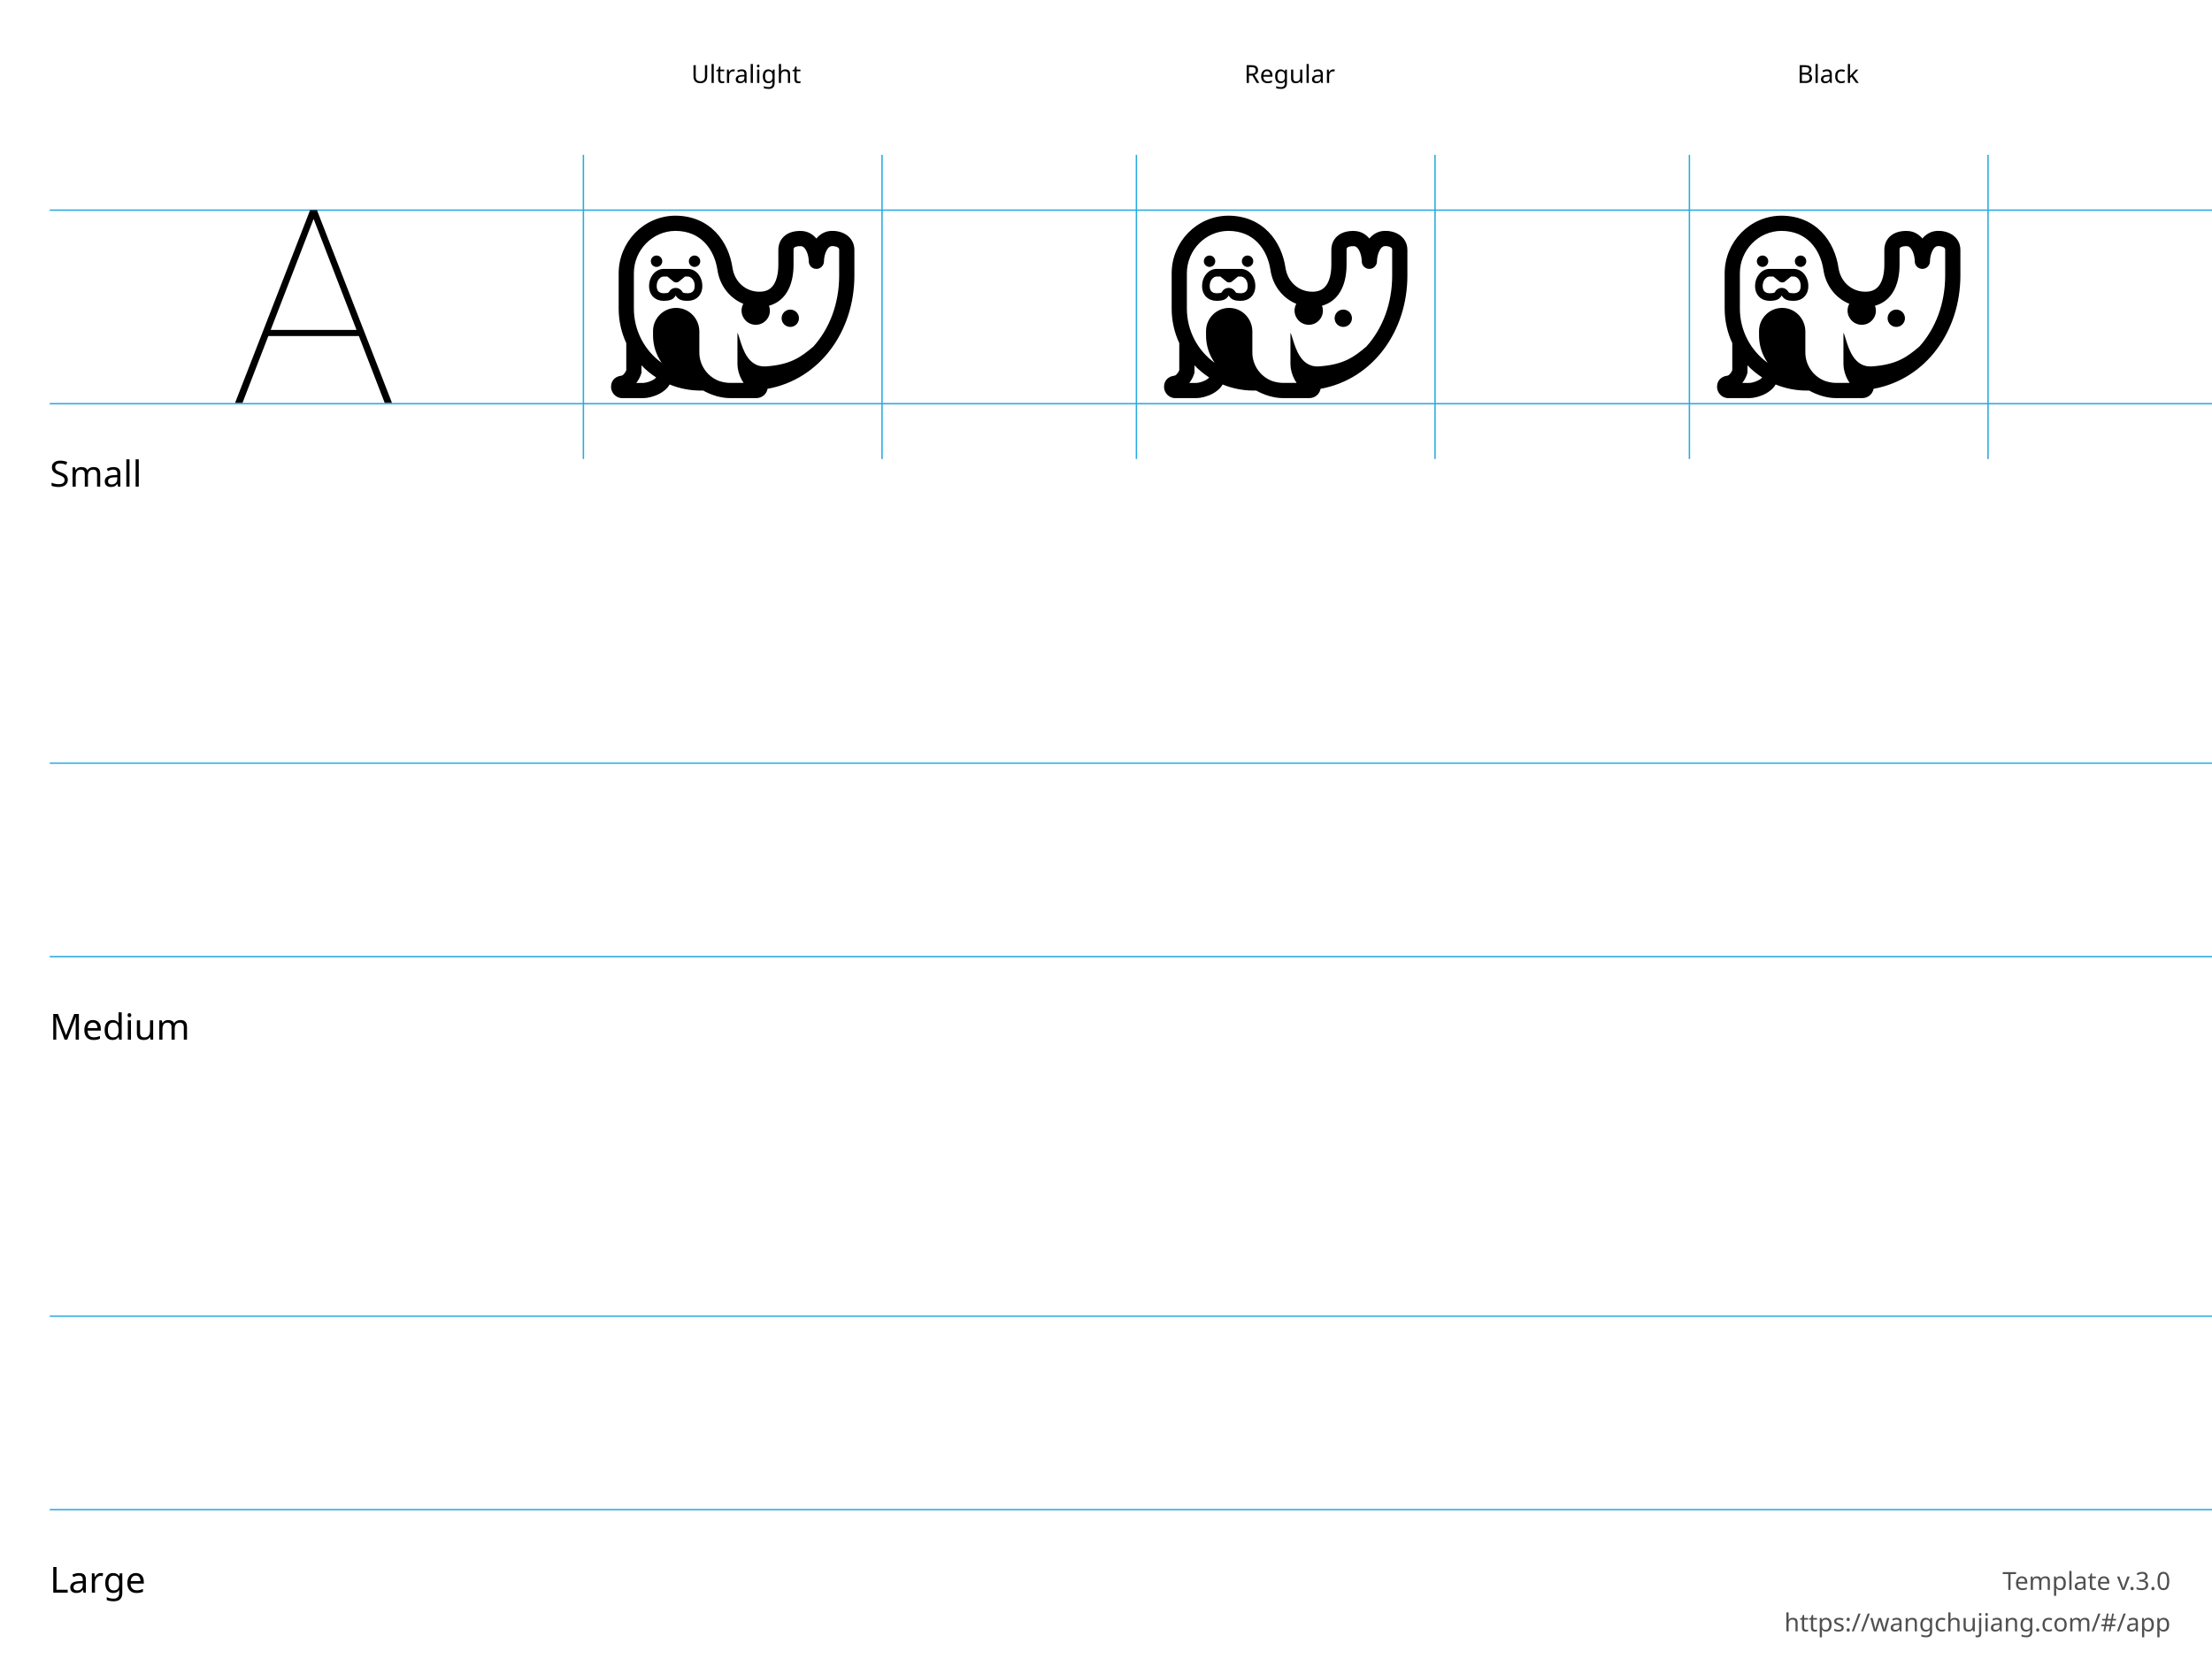
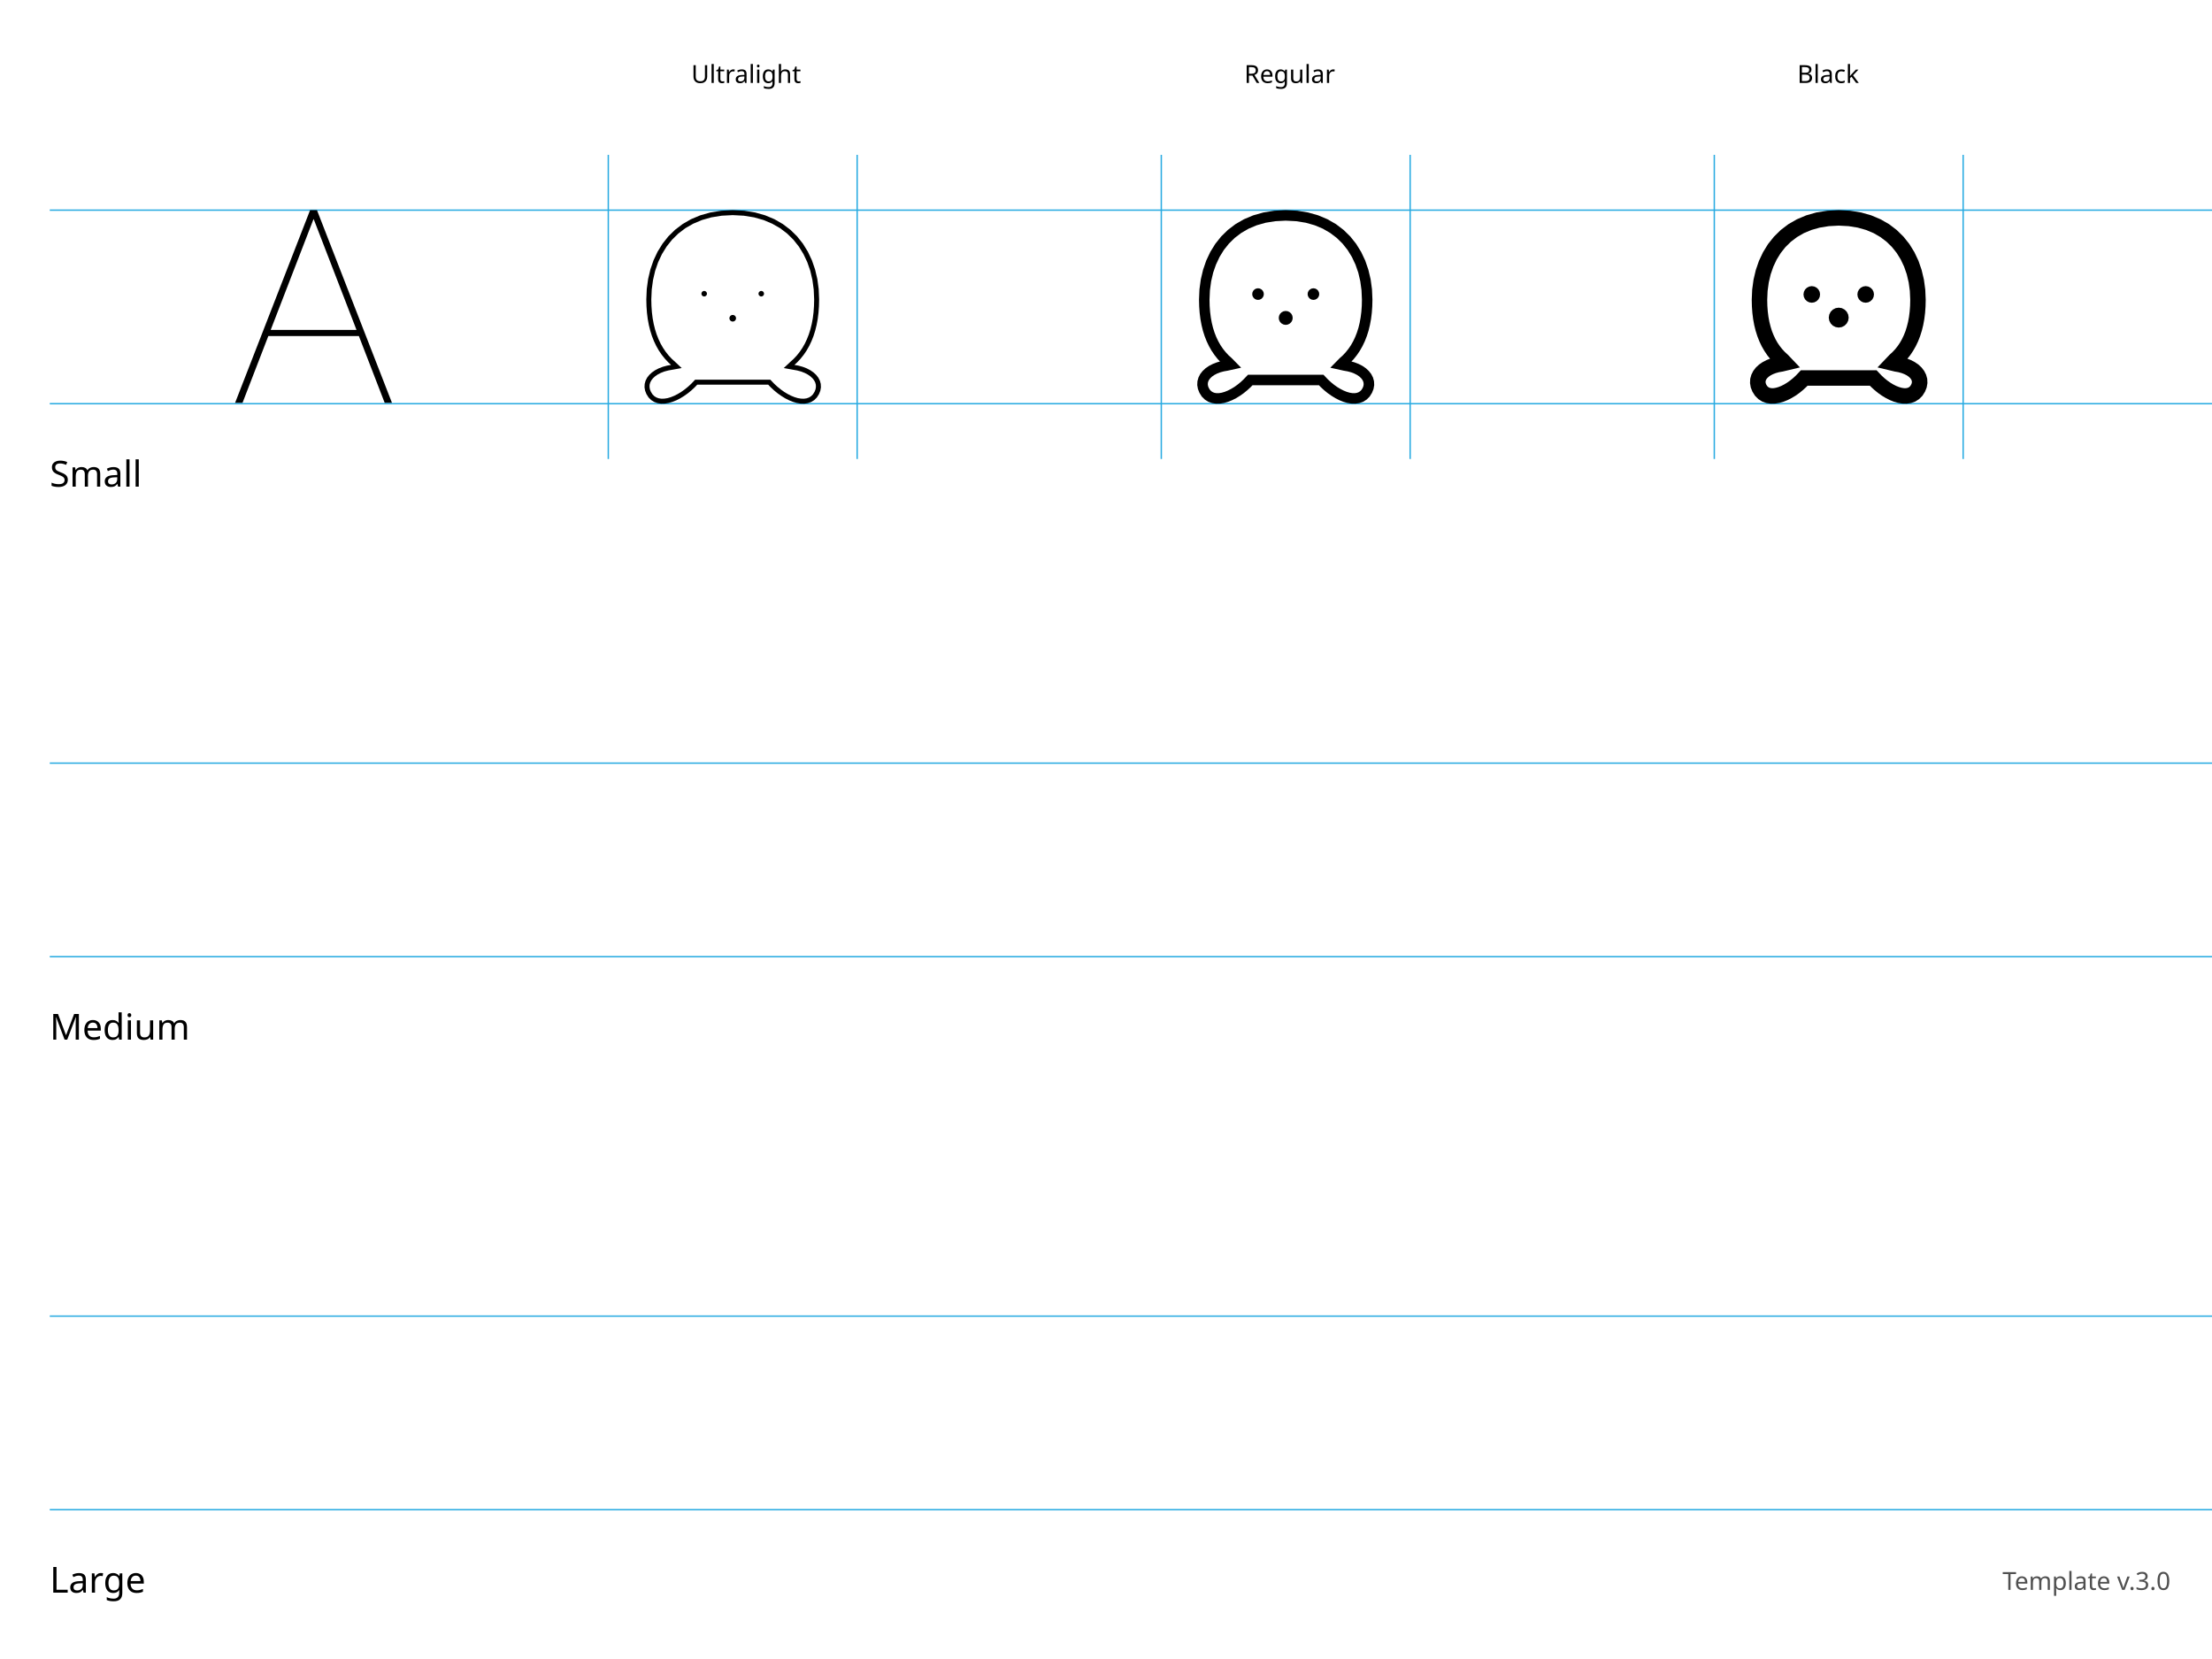
<svg xmlns="http://www.w3.org/2000/svg" height="600" width="800">
  <g id="Notes" font-family="'LucidaGrande', 'Lucida Grande', sans-serif" font-size="13">
    <rect fill="white" height="600.0" width="800.0" x="0.0" y="0.0" />
    <g font-size="13">
      <text x="18.0" y="176.0">Small</text>
      <text x="18.0" y="376.0">Medium</text>
      <text x="18.0" y="576.0">Large</text>
    </g>
    <g font-size="9">
      <text x="250.0" y="30.0">Ultralight</text>
      <text x="450.0" y="30.0">Regular</text>
      <text x="650.0" y="30.0">Black</text>
      <text id="template-version" fill="#505050" text-anchor="end" x="785.0" y="575.0">Template v.3.0</text>
-       <a href="https://wangchujiang.com/#/app">
-         <text fill="#505050" text-anchor="end" x="785.0" y="590.0">https://wangchujiang.com/#/app</text>
-       </a>
    </g>
  </g>
  <g id="Guides" stroke="rgb(39, 170, 225)" stroke-width="0.5">
    <path id="Capline-S" d="M18,76 l800,0" />
    <path id="H-reference" d="M85,145.755 L87.685,145.755 L113.369,79.287 L114.052,79.287 L114.052,76 L112.148,76 L85,145.755 Z M95.693,121.536 L130.996,121.536 L130.263,119.313 L96.474,119.313 L95.693,121.536 Z M139.15,145.755 L141.787,145.755 L114.638,76 L113.466,76 L113.466,79.287 L139.15,145.755 Z" stroke="none" />
    <path id="Baseline-S" d="M18,146 l800,0" />
-     <path id="left-margin-Ultralight-S" d="M211,56 l0,110" />
-     <path id="right-margin-Ultralight-S" d="M319,56 l0,110" />
-     <path id="left-margin-Regular-S" d="M411,56 l0,110" />
-     <path id="right-margin-Regular-S" d="M519,56 l0,110" />
-     <path id="left-margin-Black-S" d="M611,56 l0,110" />
-     <path id="right-margin-Black-S" d="M719,56 l0,110" />
+     <path id="left-margin-Ultralight-S" d="M220,56 l0,110" />
+     <path id="right-margin-Ultralight-S" d="M310,56 l0,110" />
+     <path id="left-margin-Regular-S" d="M420,56 l0,110" />
+     <path id="right-margin-Regular-S" d="M510,56 l0,110" />
+     <path id="left-margin-Black-S" d="M620,56 l0,110" />
+     <path id="right-margin-Black-S" d="M710,56 l0,110" />
    <path id="Capline-M" d="M18,276 l800,0" />
    <path id="Baseline-M" d="M18,346 l800,0" />
    <path id="Capline-L" d="M18,476 l800,0" />
    <path id="Baseline-L" d="M18,546 l800,0" />
  </g>
  <g id="Symbols">
    <g id="Ultralight-S">
-       <path d="M285.818,118.234 C287.549,118.234 288.953,116.831 288.953,115.099 C288.953,113.368 287.549,111.964 285.818,111.964 C284.086,111.964 282.683,113.368 282.683,115.099 C282.683,116.831 284.086,118.234 285.818,118.234 Z M248.781,97.252 C251.676,97.252 254.03,100.032 254,103.453 C254,106.874 251.646,108.802 248.748,108.802 C247.975,108.802 247.235,108.755 246.564,108.571 C245.627,108.34 244.832,107.724 244.375,106.874 C243.839,107.836 243.083,108.331 242.189,108.573 C241.472,108.745 240.736,108.822 240,108.802 C237.104,108.802 234.75,106.877 234.75,103.453 C234.75,100.032 237.104,97.252 240.003,97.252 L248.781,97.252 Z M251.25,103.428 C251.269,101.102 249.746,100.002 248.781,100.002 L247.752,100.002 L245.585,101.789 C244.98,102.284 244.128,102.284 243.523,101.789 L241.356,100.002 L240.003,100.002 C239.035,100.002 237.5,101.102 237.5,103.453 C237.5,104.503 237.844,105.092 238.188,105.422 C238.559,105.779 239.158,106.052 240.003,106.052 C240.85,106.052 241.309,105.983 241.587,105.881 C241.661,105.857 241.731,105.82 241.793,105.771 C241.867,105.704 241.929,105.624 241.974,105.535 C242.46,104.665 243.379,104.126 244.375,104.126 C245.371,104.126 246.29,104.665 246.776,105.535 C246.853,105.672 246.916,105.735 246.955,105.766 C247.02,105.817 247.093,105.856 247.172,105.881 C247.455,105.983 247.92,106.052 248.75,106.052 C249.592,106.052 250.191,105.777 250.56,105.422 C250.906,105.092 251.247,104.503 251.247,103.453 L251.247,103.428 Z M239.513,94.474 C239.513,95.613 238.59,96.537 237.451,96.537 C236.311,96.537 235.388,95.613 235.388,94.474 C235.388,93.335 236.311,92.412 237.451,92.412 C238.59,92.412 239.513,93.335 239.513,94.474 Z M251.195,96.537 C252.334,96.537 253.258,95.613 253.258,94.474 C253.258,93.335 252.334,92.412 251.195,92.412 C250.056,92.412 249.133,93.335 249.133,94.474 C249.133,95.613 250.056,96.537 251.195,96.537 Z" />
-       <path d="M244.21,78.002 C250.431,78.002 255.331,80.312 258.821,83.92 C262.264,87.481 264.222,92.17 264.915,96.847 C265.677,101.982 269.705,105.502 274.625,105.502 L274.939,105.502 C277.397,105.422 278.866,104.424 279.834,102.93 C280.909,101.275 281.5,98.786 281.5,95.712 L281.5,90.377 C281.5,88.43 282.229,86.529 283.893,85.201 C285.482,83.928 287.583,83.455 289.841,83.532 C292.244,83.612 294.021,84.797 295.25,86.265 C296.474,84.797 298.242,83.601 300.64,83.504 C302.276,83.438 304.229,83.766 305.873,84.783 C307.639,85.872 309,87.759 309,90.377 L309,99.672 C309,119.689 296.647,137.143 277.606,140.622 C277.241,142.572 275.536,143.983 273.553,143.977 L263.955,143.977 C260.837,143.977 257.328,142.935 254.316,141.254 L253.395,141.254 C249.549,141.258 245.74,140.511 242.181,139.054 C241.279,140.66 239.761,141.741 238.534,142.39 C236.565,143.435 234.236,143.988 232.644,143.988 L225.384,143.988 C224.405,144.058 223.435,143.771 222.653,143.179 C221.605,142.4 220.991,141.169 221,139.863 C221,138.524 221.578,137.308 222.719,136.563 C223.544,136.029 224.457,135.903 224.79,135.856 L224.831,135.851 C224.946,135.834 225.298,135.702 225.769,135.127 C226.112,134.715 226.36,134.253 226.5,133.917 L226.5,124.092 C224.735,120.297 223.75,116.067 223.75,111.607 L223.75,98.847 C223.75,87.539 232.787,78.098 244.188,78.002 L244.21,78.002 Z M266.705,131.627 L266.705,120.346 C266.969,120.778 267.222,121.606 267.538,122.637 C268.691,126.385 270.662,132.809 276.861,132.526 C285.834,131.921 289.61,129.223 294.186,125.315 C300.065,118.784 303.5,109.717 303.5,99.672 L303.5,90.377 C303.512,90.187 303.47,89.997 303.379,89.829 C303.279,89.677 303.143,89.55 302.983,89.461 C302.494,89.158 301.699,88.966 300.86,88.999 C300.258,89.024 299.603,89.378 298.971,90.536 C298.33,91.71 298,93.264 298,94.502 C298,96.02 296.769,97.252 295.25,97.252 C293.731,97.252 292.5,96.02 292.5,94.502 C292.5,93.264 292.17,91.708 291.535,90.542 C290.908,89.392 290.259,89.048 289.657,89.029 C288.205,88.98 287.556,89.312 287.325,89.497 C287.165,89.626 287,89.835 287,90.377 L287,95.712 C287,99.347 286.326,103.032 284.451,105.922 C283,108.215 280.735,109.874 278.112,110.567 C278.318,111.103 278.448,111.714 278.448,112.349 C278.448,115.182 276.165,117.464 273.333,117.464 C270.5,117.464 268.218,115.182 268.19,112.349 C268.19,111.45 268.416,110.619 268.828,109.877 C263.897,107.861 260.314,103.307 259.475,97.656 C258.914,93.88 257.363,90.322 254.869,87.745 C252.424,85.22 248.962,83.504 244.221,83.502 C235.938,83.579 229.25,90.47 229.25,98.847 L229.25,111.607 C229.245,119.388 232.993,126.693 239.316,131.226 C237.27,128.327 236.174,124.864 236.181,121.315 L236.181,119.72 C236.181,115.072 240.004,111.277 244.706,111.36 C249.299,111.442 252.929,115.292 252.929,119.885 L252.929,127.475 C252.935,132.077 255.794,136.192 260.104,137.804 C261.462,138.241 262.799,138.475 263.956,138.475 L268.939,138.475 C268.692,138.128 268.465,137.766 268.26,137.392 C267.386,135.791 266.77,133.781 266.737,132.114 C266.717,131.953 266.707,131.79 266.706,131.628 Z M232,132.124 L232,134.756 L231.898,135.122 C231.526,136.346 230.924,137.489 230.125,138.488 L232.644,138.488 C233.246,138.488 234.698,138.199 235.963,137.531 C236.73,137.124 237.107,136.761 237.291,136.5 C235.365,135.251 233.589,133.784 232,132.127 Z" />
+       <path d="M265.00,76.00 L269.20,76.21 L273.12,76.85 L276.75,77.88 L280.09,79.28 L283.12,81.03 L285.86,83.11 L288.28,85.48 L290.38,88.13 L292.17,91.02 L293.64,94.14 L294.78,97.44 L295.60,100.92 L296.09,104.54 L296.25,108.27 L296.19,110.75 L296.02,113.11 L295.74,115.37 L295.34,117.53 L294.83,119.58 L294.22,121.53 L293.49,123.38 L292.66,125.12 L291.73,126.76 L290.69,128.29 L289.55,129.72 L288.31,131.05 L286.98,132.27 L286.60,132.18 L286.94,131.91 L288.69,132.22 L290.30,132.66 L291.76,133.22 L293.08,133.91 L294.22,134.70 L295.19,135.60 L295.96,136.59 L296.52,137.68 L296.84,138.85 L296.90,140.07 L296.69,141.30 L296.21,142.52 L295.44,143.74 L294.48,144.70 L293.38,145.38 L292.16,145.81 L290.88,146.00 L289.55,145.97 L288.18,145.74 L286.80,145.34 L285.40,144.78 L284.01,144.08 L282.64,143.24 L281.29,142.29 L279.98,141.22 L278.73,140.06 L277.83,139.12 L269.40,139.12 L260.60,139.12 L252.17,139.12 L251.27,140.06 L250.02,141.22 L248.71,142.29 L247.36,143.24 L245.99,144.08 L244.60,144.78 L243.20,145.34 L241.82,145.74 L240.45,145.97 L239.12,146.00 L237.84,145.81 L236.62,145.38 L235.52,144.70 L234.56,143.74 L233.79,142.52 L233.31,141.30 L233.10,140.07 L233.16,138.85 L233.48,137.68 L234.04,136.59 L234.81,135.60 L235.78,134.70 L236.92,133.91 L238.24,133.22 L239.70,132.66 L241.31,132.22 L243.06,131.91 L243.40,132.18 L243.02,132.27 L241.69,131.05 L240.45,129.72 L239.31,128.29 L238.27,126.76 L237.34,125.12 L236.51,123.38 L235.78,121.53 L235.17,119.58 L234.66,117.53 L234.26,115.37 L233.98,113.11 L233.81,110.75 L233.75,108.27 L233.91,104.54 L234.40,100.92 L235.22,97.44 L236.36,94.14 L237.83,91.02 L239.62,88.13 L241.72,85.48 L244.14,83.11 L246.88,81.03 L249.91,79.28 L253.25,77.88 L256.88,76.85 L260.80,76.21 Z M260.99,78.01 L257.27,78.61 L253.85,79.58 L250.72,80.90 L247.87,82.53 L245.32,84.47 L243.06,86.69 L241.09,89.17 L239.42,91.88 L238.03,94.82 L236.95,97.94 L236.18,101.25 L235.71,104.70 L235.55,108.29 L235.61,110.66 L235.77,112.93 L236.04,115.10 L236.42,117.15 L236.90,119.09 L237.48,120.93 L238.16,122.66 L238.93,124.29 L239.80,125.81 L240.76,127.23 L241.81,128.55 L242.95,129.77 L244.18,130.89 L246.54,133.11 L243.29,133.70 L241.71,133.98 L240.26,134.37 L238.98,134.87 L237.86,135.45 L236.91,136.11 L236.14,136.82 L235.56,137.57 L235.16,138.34 L234.94,139.14 L234.91,139.95 L235.05,140.81 L235.41,141.70 L235.98,142.61 L236.65,143.28 L237.41,143.75 L238.27,144.06 L239.23,144.20 L240.28,144.17 L241.42,143.99 L242.61,143.64 L243.85,143.14 L245.11,142.50 L246.37,141.74 L247.62,140.85 L248.84,139.86 L250.01,138.78 L251.40,137.32 L260.60,137.32 L269.40,137.32 L278.60,137.32 L279.99,138.78 L281.16,139.86 L282.38,140.85 L283.63,141.74 L284.89,142.50 L286.15,143.14 L287.39,143.64 L288.58,143.99 L289.72,144.17 L290.77,144.20 L291.73,144.06 L292.59,143.75 L293.35,143.28 L294.02,142.61 L294.59,141.70 L294.95,140.81 L295.09,139.95 L295.06,139.14 L294.84,138.34 L294.44,137.57 L293.86,136.82 L293.09,136.11 L292.14,135.45 L291.02,134.87 L289.74,134.37 L288.29,133.98 L286.71,133.70 L283.46,133.11 L285.82,130.89 L287.05,129.77 L288.19,128.55 L289.24,127.23 L290.20,125.81 L291.07,124.29 L291.84,122.66 L292.52,120.93 L293.10,119.09 L293.58,117.15 L293.96,115.10 L294.23,112.93 L294.39,110.66 L294.45,108.29 L294.29,104.70 L293.82,101.25 L293.05,97.94 L291.97,94.82 L290.58,91.88 L288.91,89.17 L286.94,86.69 L284.68,84.47 L282.13,82.53 L279.28,80.90 L276.15,79.58 L272.73,78.61 L269.01,78.01 L265.00,77.80 Z M255.68,106.22 L255.63,106.53 L255.49,106.81 L255.26,107.03 L254.99,107.17 L254.68,107.22 L254.37,107.17 L254.09,107.03 L253.87,106.81 L253.73,106.53 L253.68,106.22 L253.73,105.91 L253.87,105.63 L254.09,105.41 L254.37,105.27 L254.68,105.22 L254.99,105.27 L255.26,105.41 L255.49,105.63 L255.63,105.91 Z M276.32,106.22 L276.27,106.53 L276.13,106.81 L275.91,107.03 L275.63,107.17 L275.32,107.22 L275.01,107.17 L274.74,107.03 L274.51,106.81 L274.37,106.53 L274.32,106.22 L274.37,105.91 L274.51,105.63 L274.74,105.41 L275.01,105.27 L275.32,105.22 L275.63,105.27 L275.91,105.41 L276.13,105.63 L276.27,105.91 Z M266.20,115.10 L266.14,115.47 L265.97,115.80 L265.71,116.07 L265.37,116.24 L265.00,116.30 L264.63,116.24 L264.29,116.07 L264.03,115.80 L263.86,115.47 L263.80,115.10 L263.86,114.73 L264.03,114.39 L264.29,114.13 L264.63,113.95 L265.00,113.90 L265.37,113.95 L265.71,114.13 L265.97,114.39 L266.14,114.73 Z" />
    </g>
    <g id="Regular-S">
-       <path d="M485.818,118.234 C487.549,118.234 488.953,116.831 488.953,115.099 C488.953,113.368 487.549,111.964 485.818,111.964 C484.086,111.964 482.683,113.368 482.683,115.099 C482.683,116.831 484.086,118.234 485.818,118.234 Z M448.781,97.252 C451.676,97.252 454.03,100.032 454,103.453 C454,106.874 451.646,108.802 448.748,108.802 C447.975,108.802 447.235,108.755 446.564,108.571 C445.627,108.34 444.832,107.724 444.375,106.874 C443.839,107.836 443.083,108.331 442.189,108.573 C441.472,108.745 440.736,108.822 440,108.802 C437.104,108.802 434.75,106.877 434.75,103.453 C434.75,100.032 437.104,97.252 440.003,97.252 L448.781,97.252 Z M451.25,103.428 C451.269,101.102 449.746,100.002 448.781,100.002 L447.752,100.002 L445.585,101.789 C444.98,102.284 444.128,102.284 443.523,101.789 L441.356,100.002 L440.003,100.002 C439.035,100.002 437.5,101.102 437.5,103.453 C437.5,104.503 437.844,105.092 438.188,105.422 C438.559,105.779 439.158,106.052 440.003,106.052 C440.85,106.052 441.309,105.983 441.587,105.881 C441.661,105.857 441.731,105.82 441.793,105.771 C441.867,105.704 441.929,105.624 441.974,105.535 C442.46,104.665 443.379,104.126 444.375,104.126 C445.371,104.126 446.29,104.665 446.776,105.535 C446.853,105.672 446.916,105.735 446.955,105.766 C447.02,105.817 447.093,105.856 447.172,105.881 C447.455,105.983 447.92,106.052 448.75,106.052 C449.592,106.052 450.191,105.777 450.56,105.422 C450.906,105.092 451.247,104.503 451.247,103.453 L451.247,103.428 Z M439.513,94.474 C439.513,95.613 438.59,96.537 437.451,96.537 C436.311,96.537 435.388,95.613 435.388,94.474 C435.388,93.335 436.311,92.412 437.451,92.412 C438.59,92.412 439.513,93.335 439.513,94.474 Z M451.195,96.537 C452.334,96.537 453.258,95.613 453.258,94.474 C453.258,93.335 452.334,92.412 451.195,92.412 C450.056,92.412 449.133,93.335 449.133,94.474 C449.133,95.613 450.056,96.537 451.195,96.537 Z" />
-       <path d="M444.21,78.002 C450.431,78.002 455.331,80.312 458.821,83.92 C462.264,87.481 464.222,92.17 464.915,96.847 C465.677,101.982 469.705,105.502 474.625,105.502 L474.939,105.502 C477.397,105.422 478.866,104.424 479.834,102.93 C480.909,101.275 481.5,98.786 481.5,95.712 L481.5,90.377 C481.5,88.43 482.229,86.529 483.893,85.201 C485.482,83.928 487.583,83.455 489.841,83.532 C492.244,83.612 494.021,84.797 495.25,86.265 C496.474,84.797 498.242,83.601 500.64,83.504 C502.276,83.438 504.229,83.766 505.873,84.783 C507.639,85.872 509,87.759 509,90.377 L509,99.672 C509,119.689 496.647,137.143 477.606,140.622 C477.241,142.572 475.536,143.983 473.553,143.977 L463.955,143.977 C460.837,143.977 457.328,142.935 454.316,141.254 L453.395,141.254 C449.549,141.258 445.74,140.511 442.181,139.054 C441.279,140.66 439.761,141.741 438.534,142.39 C436.565,143.435 434.236,143.988 432.644,143.988 L425.384,143.988 C424.405,144.058 423.435,143.771 422.653,143.179 C421.605,142.4 420.991,141.169 421,139.863 C421,138.524 421.578,137.308 422.719,136.563 C423.544,136.029 424.457,135.903 424.79,135.856 L424.831,135.851 C424.946,135.834 425.298,135.702 425.769,135.127 C426.112,134.715 426.36,134.253 426.5,133.917 L426.5,124.092 C424.735,120.297 423.75,116.067 423.75,111.607 L423.75,98.847 C423.75,87.539 432.787,78.098 444.188,78.002 L444.21,78.002 Z M466.705,131.627 L466.705,120.346 C466.969,120.778 467.222,121.606 467.538,122.637 C468.691,126.385 470.662,132.809 476.861,132.526 C485.834,131.921 489.61,129.223 494.186,125.315 C500.065,118.784 503.5,109.717 503.5,99.672 L503.5,90.377 C503.512,90.187 503.47,89.997 503.379,89.829 C503.279,89.677 503.143,89.55 502.983,89.461 C502.494,89.158 501.699,88.966 500.86,88.999 C500.258,89.024 499.603,89.378 498.971,90.536 C498.33,91.71 498,93.264 498,94.502 C498,96.02 496.769,97.252 495.25,97.252 C493.731,97.252 492.5,96.02 492.5,94.502 C492.5,93.264 492.17,91.708 491.535,90.542 C490.908,89.392 490.259,89.048 489.657,89.029 C488.205,88.98 487.556,89.312 487.325,89.497 C487.165,89.626 487,89.835 487,90.377 L487,95.712 C487,99.347 486.326,103.032 484.451,105.922 C483,108.215 480.735,109.874 478.112,110.567 C478.318,111.103 478.448,111.714 478.448,112.349 C478.448,115.182 476.165,117.464 473.333,117.464 C470.5,117.464 468.218,115.182 468.19,112.349 C468.19,111.45 468.416,110.619 468.828,109.877 C463.897,107.861 460.314,103.307 459.475,97.656 C458.914,93.88 457.363,90.322 454.869,87.745 C452.424,85.22 448.962,83.504 444.221,83.502 C435.938,83.579 429.25,90.47 429.25,98.847 L429.25,111.607 C429.245,119.388 432.993,126.693 439.316,131.226 C437.27,128.327 436.174,124.864 436.181,121.315 L436.181,119.72 C436.181,115.072 440.004,111.277 444.706,111.36 C449.299,111.442 452.929,115.292 452.929,119.885 L452.929,127.475 C452.935,132.077 455.794,136.192 460.104,137.804 C461.462,138.241 462.799,138.475 463.956,138.475 L468.939,138.475 C468.692,138.128 468.465,137.766 468.26,137.392 C467.386,135.791 466.77,133.781 466.737,132.114 C466.717,131.953 466.707,131.79 466.706,131.628 Z M432,132.124 L432,134.756 L431.898,135.122 C431.526,136.346 430.924,137.489 430.125,138.488 L432.644,138.488 C433.246,138.488 434.698,138.199 435.963,137.531 C436.73,137.124 437.107,136.761 437.291,136.5 C435.365,135.251 433.589,133.784 432,132.127 Z" />
+       <path d="M465.00,76.00 L469.19,76.21 L473.10,76.85 L476.74,77.88 L480.10,79.29 L483.16,81.05 L485.92,83.15 L488.36,85.54 L490.48,88.21 L492.28,91.12 L493.75,94.24 L494.89,97.56 L495.71,101.03 L496.20,104.64 L496.36,108.34 L496.30,110.81 L496.13,113.15 L495.85,115.40 L495.45,117.55 L494.95,119.61 L494.33,121.56 L493.60,123.42 L492.76,125.18 L491.82,126.84 L490.76,128.40 L489.61,129.85 L488.35,131.19 L487.00,132.43 L487.75,131.03 L486.43,130.28 L488.22,130.59 L489.88,131.05 L491.40,131.64 L492.78,132.35 L494.01,133.20 L495.06,134.18 L495.93,135.29 L496.56,136.53 L496.93,137.87 L497.00,139.28 L496.75,140.69 L496.21,142.06 L495.35,143.43 L494.25,144.52 L492.99,145.31 L491.62,145.79 L490.18,146.00 L488.73,145.97 L487.27,145.73 L485.82,145.31 L484.38,144.73 L482.96,144.01 L481.56,143.15 L480.19,142.19 L478.87,141.11 L477.60,139.94 L477.01,139.32 L469.28,139.32 L460.72,139.32 L452.99,139.32 L452.40,139.94 L451.13,141.11 L449.81,142.19 L448.44,143.15 L447.04,144.01 L445.62,144.73 L444.18,145.31 L442.73,145.73 L441.27,145.97 L439.82,146.00 L438.38,145.79 L437.01,145.31 L435.75,144.52 L434.65,143.43 L433.79,142.06 L433.25,140.69 L433.00,139.28 L433.07,137.87 L433.44,136.53 L434.07,135.29 L434.94,134.18 L435.99,133.20 L437.22,132.35 L438.60,131.64 L440.12,131.05 L441.78,130.59 L443.57,130.28 L442.25,131.03 L443.00,132.43 L441.65,131.19 L440.39,129.85 L439.24,128.40 L438.18,126.84 L437.24,125.18 L436.40,123.42 L435.67,121.56 L435.05,119.61 L434.55,117.55 L434.15,115.40 L433.87,113.15 L433.70,110.81 L433.64,108.34 L433.80,104.64 L434.29,101.03 L435.11,97.56 L436.25,94.24 L437.72,91.12 L439.52,88.21 L441.64,85.54 L444.08,83.15 L446.84,81.05 L449.90,79.29 L453.26,77.88 L456.90,76.85 L460.81,76.21 Z M461.22,80.00 L457.72,80.56 L454.52,81.47 L451.59,82.70 L448.95,84.23 L446.57,86.03 L444.47,88.09 L442.63,90.40 L441.07,92.93 L439.78,95.68 L438.76,98.61 L438.03,101.72 L437.59,104.98 L437.44,108.38 L437.49,110.62 L437.65,112.78 L437.91,114.82 L438.26,116.75 L438.71,118.58 L439.26,120.30 L439.89,121.91 L440.61,123.42 L441.41,124.83 L442.30,126.14 L443.27,127.36 L444.32,128.49 L445.46,129.52 L448.87,132.99 L444.07,134.05 L442.62,134.31 L441.31,134.66 L440.16,135.11 L439.18,135.62 L438.38,136.17 L437.75,136.76 L437.29,137.34 L437.00,137.91 L436.85,138.47 L436.82,139.04 L436.92,139.66 L437.19,140.34 L437.63,141.04 L438.12,141.52 L438.67,141.86 L439.30,142.09 L440.05,142.20 L440.91,142.18 L441.88,142.02 L442.94,141.71 L444.05,141.26 L445.19,140.68 L446.36,139.98 L447.51,139.16 L448.64,138.24 L449.73,137.23 L451.36,135.52 L460.72,135.52 L469.28,135.52 L478.64,135.52 L480.27,137.23 L481.36,138.24 L482.49,139.16 L483.64,139.98 L484.81,140.68 L485.95,141.26 L487.06,141.71 L488.12,142.02 L489.09,142.18 L489.95,142.20 L490.70,142.09 L491.33,141.86 L491.88,141.52 L492.37,141.04 L492.81,140.34 L493.08,139.66 L493.18,139.04 L493.15,138.47 L493.00,137.91 L492.71,137.34 L492.25,136.76 L491.62,136.17 L490.82,135.62 L489.84,135.11 L488.69,134.66 L487.38,134.31 L485.93,134.05 L481.13,132.99 L484.54,129.52 L485.68,128.49 L486.73,127.36 L487.70,126.14 L488.59,124.83 L489.39,123.42 L490.11,121.91 L490.74,120.30 L491.29,118.58 L491.74,116.75 L492.09,114.82 L492.35,112.78 L492.51,110.62 L492.56,108.38 L492.41,104.98 L491.97,101.72 L491.24,98.61 L490.22,95.68 L488.93,92.93 L487.37,90.40 L485.53,88.09 L483.43,86.03 L481.05,84.23 L478.41,82.70 L475.48,81.47 L472.28,80.56 L468.78,80.00 L465.00,79.80 Z M457.08,106.36 L456.98,107.01 L456.68,107.59 L456.21,108.06 L455.63,108.36 L454.98,108.46 L454.33,108.36 L453.75,108.06 L453.28,107.59 L452.98,107.01 L452.88,106.36 L452.98,105.71 L453.28,105.12 L453.75,104.66 L454.33,104.36 L454.98,104.26 L455.63,104.36 L456.21,104.66 L456.68,105.12 L456.98,105.71 Z M477.12,106.36 L477.02,107.01 L476.72,107.59 L476.25,108.06 L475.67,108.36 L475.02,108.46 L474.37,108.36 L473.79,108.06 L473.32,107.59 L473.02,107.01 L472.92,106.36 L473.02,105.71 L473.32,105.12 L473.79,104.66 L474.37,104.36 L475.02,104.26 L475.67,104.36 L476.25,104.66 L476.72,105.12 L477.02,105.71 Z M467.52,114.98 L467.40,115.75 L467.04,116.46 L466.48,117.01 L465.78,117.37 L465.00,117.50 L464.22,117.37 L463.52,117.01 L462.96,116.46 L462.60,115.75 L462.48,114.98 L462.60,114.20 L462.96,113.49 L463.52,112.94 L464.22,112.58 L465.00,112.46 L465.78,112.58 L466.48,112.94 L467.04,113.49 L467.40,114.20 Z" />
    </g>
    <g id="Black-S">
-       <path d="M685.818,118.234 C687.549,118.234 688.953,116.831 688.953,115.099 C688.953,113.368 687.549,111.964 685.818,111.964 C684.086,111.964 682.683,113.368 682.683,115.099 C682.683,116.831 684.086,118.234 685.818,118.234 Z M648.781,97.252 C651.676,97.252 654.03,100.032 654,103.453 C654,106.874 651.646,108.802 648.748,108.802 C647.975,108.802 647.235,108.755 646.564,108.571 C645.627,108.34 644.832,107.724 644.375,106.874 C643.839,107.836 643.083,108.331 642.189,108.573 C641.472,108.745 640.736,108.822 640,108.802 C637.104,108.802 634.75,106.877 634.75,103.453 C634.75,100.032 637.104,97.252 640.003,97.252 L648.781,97.252 Z M651.25,103.428 C651.269,101.102 649.746,100.002 648.781,100.002 L647.752,100.002 L645.585,101.789 C644.98,102.284 644.128,102.284 643.523,101.789 L641.356,100.002 L640.003,100.002 C639.035,100.002 637.5,101.102 637.5,103.453 C637.5,104.503 637.844,105.092 638.188,105.422 C638.559,105.779 639.158,106.052 640.003,106.052 C640.85,106.052 641.309,105.983 641.587,105.881 C641.661,105.857 641.731,105.82 641.793,105.771 C641.867,105.704 641.929,105.624 641.974,105.535 C642.46,104.665 643.379,104.126 644.375,104.126 C645.371,104.126 646.29,104.665 646.776,105.535 C646.853,105.672 646.916,105.735 646.955,105.766 C647.02,105.817 647.093,105.856 647.172,105.881 C647.455,105.983 647.92,106.052 648.75,106.052 C649.592,106.052 650.191,105.777 650.56,105.422 C650.906,105.092 651.247,104.503 651.247,103.453 L651.247,103.428 Z M639.513,94.474 C639.513,95.613 638.59,96.537 637.451,96.537 C636.312,96.537 635.388,95.613 635.388,94.474 C635.388,93.335 636.312,92.412 637.451,92.412 C638.59,92.412 639.513,93.335 639.513,94.474 Z M651.195,96.537 C652.334,96.537 653.258,95.613 653.258,94.474 C653.258,93.335 652.334,92.412 651.195,92.412 C650.056,92.412 649.133,93.335 649.133,94.474 C649.133,95.613 650.056,96.537 651.195,96.537 Z" />
-       <path d="M644.21,78.002 C650.431,78.002 655.331,80.312 658.821,83.92 C662.264,87.481 664.222,92.17 664.915,96.847 C665.677,101.982 669.705,105.502 674.625,105.502 L674.939,105.502 C677.397,105.422 678.866,104.424 679.834,102.93 C680.909,101.275 681.5,98.786 681.5,95.712 L681.5,90.377 C681.5,88.43 682.229,86.529 683.893,85.201 C685.482,83.928 687.583,83.455 689.841,83.532 C692.244,83.612 694.021,84.797 695.25,86.265 C696.474,84.797 698.242,83.601 700.64,83.504 C702.276,83.438 704.229,83.766 705.873,84.783 C707.639,85.872 709,87.759 709,90.377 L709,99.672 C709,119.689 696.647,137.143 677.606,140.622 C677.241,142.572 675.536,143.983 673.553,143.977 L663.955,143.977 C660.837,143.977 657.328,142.935 654.316,141.254 L653.395,141.254 C649.549,141.258 645.74,140.511 642.181,139.054 C641.279,140.66 639.761,141.741 638.534,142.39 C636.565,143.435 634.236,143.988 632.644,143.988 L625.384,143.988 C624.406,144.058 623.435,143.771 622.653,143.179 C621.605,142.4 620.991,141.169 621,139.863 C621,138.524 621.578,137.308 622.719,136.563 C623.544,136.029 624.457,135.903 624.79,135.856 L624.831,135.851 C624.946,135.834 625.298,135.702 625.769,135.127 C626.112,134.715 626.36,134.253 626.5,133.917 L626.5,124.092 C624.735,120.297 623.75,116.067 623.75,111.607 L623.75,98.847 C623.75,87.539 632.787,78.098 644.188,78.002 L644.21,78.002 Z M666.705,131.627 L666.705,120.346 C666.969,120.778 667.222,121.606 667.538,122.637 C668.691,126.385 670.662,132.809 676.861,132.526 C685.834,131.921 689.61,129.223 694.186,125.315 C700.065,118.784 703.5,109.717 703.5,99.672 L703.5,90.377 C703.512,90.187 703.47,89.997 703.379,89.829 C703.279,89.677 703.143,89.55 702.983,89.461 C702.494,89.158 701.699,88.966 700.86,88.999 C700.258,89.024 699.603,89.378 698.971,90.536 C698.33,91.71 698,93.264 698,94.502 C698,96.02 696.769,97.252 695.25,97.252 C693.731,97.252 692.5,96.02 692.5,94.502 C692.5,93.264 692.17,91.708 691.535,90.542 C690.908,89.392 690.259,89.048 689.657,89.029 C688.205,88.98 687.556,89.312 687.325,89.497 C687.165,89.626 687,89.835 687,90.377 L687,95.712 C687,99.347 686.326,103.032 684.451,105.922 C683,108.215 680.735,109.874 678.112,110.567 C678.318,111.103 678.448,111.714 678.448,112.349 C678.448,115.182 676.165,117.464 673.333,117.464 C670.5,117.464 668.218,115.182 668.19,112.349 C668.19,111.45 668.416,110.619 668.828,109.877 C663.897,107.861 660.314,103.307 659.475,97.656 C658.914,93.88 657.363,90.322 654.869,87.745 C652.424,85.22 648.962,83.504 644.221,83.502 C635.938,83.579 629.25,90.47 629.25,98.847 L629.25,111.607 C629.245,119.388 632.993,126.693 639.316,131.226 C637.27,128.327 636.174,124.864 636.181,121.315 L636.181,119.72 C636.181,115.072 640.004,111.277 644.706,111.36 C649.299,111.442 652.929,115.292 652.929,119.885 L652.929,127.475 C652.935,132.077 655.794,136.192 660.104,137.804 C661.462,138.241 662.799,138.475 663.956,138.475 L668.939,138.475 C668.692,138.128 668.465,137.766 668.26,137.392 C667.386,135.791 666.77,133.781 666.737,132.114 C666.717,131.953 666.707,131.79 666.706,131.628 Z M632,132.124 L632,134.756 L631.898,135.122 C631.526,136.346 630.924,137.489 630.125,138.488 L632.644,138.488 C633.246,138.488 634.698,138.199 635.963,137.531 C636.73,137.124 637.107,136.761 637.291,136.5 C635.365,135.251 633.589,133.784 632,132.127 Z" />
+       <path d="M665.00,76.00 L669.17,76.21 L673.09,76.84 L676.74,77.88 L680.11,79.30 L683.20,81.07 L685.97,83.18 L688.43,85.60 L690.57,88.28 L692.37,91.21 L693.85,94.34 L694.99,97.66 L695.81,101.13 L696.30,104.73 L696.46,108.41 L696.40,110.86 L696.23,113.19 L695.95,115.43 L695.56,117.57 L695.05,119.63 L694.43,121.59 L693.70,123.46 L692.85,125.24 L691.89,126.91 L690.83,128.49 L689.66,129.96 L688.39,131.32 L687.01,132.57 L688.79,130.00 L685.98,128.81 L687.80,129.13 L689.50,129.60 L691.08,130.21 L692.52,130.96 L693.82,131.85 L694.95,132.90 L695.89,134.12 L696.59,135.49 L697.01,136.99 L697.08,138.57 L696.81,140.14 L696.21,141.65 L695.27,143.14 L694.05,144.36 L692.65,145.24 L691.12,145.78 L689.56,146.00 L688.00,145.97 L686.46,145.71 L684.95,145.28 L683.46,144.68 L682.01,143.94 L680.58,143.08 L679.20,142.10 L677.87,141.01 L676.59,139.83 L676.28,139.50 L669.16,139.50 L660.84,139.50 L653.72,139.50 L653.41,139.83 L652.13,141.01 L650.80,142.10 L649.42,143.08 L647.99,143.94 L646.54,144.68 L645.05,145.28 L643.54,145.71 L642.00,145.97 L640.44,146.00 L638.88,145.78 L637.35,145.24 L635.95,144.36 L634.73,143.14 L633.79,141.65 L633.19,140.14 L632.92,138.57 L632.99,136.99 L633.41,135.49 L634.11,134.12 L635.05,132.90 L636.18,131.85 L637.48,130.96 L638.92,130.21 L640.50,129.60 L642.20,129.13 L644.02,128.81 L641.21,130.00 L642.99,132.57 L641.61,131.32 L640.34,129.96 L639.17,128.49 L638.11,126.91 L637.15,125.24 L636.30,123.46 L635.57,121.59 L634.95,119.63 L634.44,117.57 L634.05,115.43 L633.77,113.19 L633.60,110.86 L633.54,108.41 L633.70,104.73 L634.19,101.13 L635.01,97.66 L636.15,94.34 L637.63,91.21 L639.43,88.28 L641.57,85.60 L644.03,83.18 L646.80,81.07 L649.89,79.30 L653.26,77.88 L656.91,76.84 L660.83,76.21 Z M661.42,81.79 L658.13,82.32 L655.12,83.17 L652.38,84.32 L649.91,85.75 L647.70,87.43 L645.74,89.35 L644.02,91.51 L642.56,93.88 L641.35,96.45 L640.39,99.22 L639.70,102.15 L639.28,105.23 L639.14,108.46 L639.19,110.59 L639.34,112.63 L639.58,114.57 L639.92,116.40 L640.35,118.11 L640.85,119.73 L641.45,121.23 L642.12,122.64 L642.86,123.95 L643.69,125.17 L644.58,126.29 L645.55,127.33 L646.60,128.29 L650.97,132.88 L644.76,134.37 L643.43,134.60 L642.25,134.93 L641.23,135.32 L640.38,135.76 L639.70,136.23 L639.19,136.70 L638.85,137.14 L638.65,137.53 L638.56,137.88 L638.54,138.22 L638.61,138.62 L638.80,139.11 L639.13,139.62 L639.45,139.94 L639.80,140.16 L640.23,140.31 L640.79,140.40 L641.48,140.38 L642.30,140.24 L643.22,139.97 L644.22,139.57 L645.27,139.04 L646.34,138.39 L647.41,137.63 L648.46,136.78 L649.48,135.84 L651.32,133.90 L660.84,133.90 L669.16,133.90 L678.68,133.90 L680.52,135.84 L681.54,136.78 L682.59,137.63 L683.66,138.39 L684.73,139.04 L685.78,139.57 L686.78,139.97 L687.70,140.24 L688.52,140.38 L689.21,140.40 L689.77,140.31 L690.20,140.16 L690.55,139.94 L690.87,139.62 L691.20,139.11 L691.39,138.62 L691.46,138.22 L691.44,137.88 L691.35,137.53 L691.15,137.14 L690.81,136.70 L690.30,136.23 L689.62,135.76 L688.77,135.32 L687.75,134.93 L686.57,134.60 L685.24,134.37 L679.03,132.88 L683.40,128.29 L684.45,127.33 L685.42,126.29 L686.31,125.17 L687.14,123.95 L687.88,122.64 L688.55,121.23 L689.15,119.73 L689.65,118.11 L690.08,116.40 L690.42,114.57 L690.66,112.63 L690.81,110.59 L690.86,108.46 L690.72,105.23 L690.30,102.15 L689.61,99.22 L688.65,96.45 L687.44,93.88 L685.98,91.51 L684.26,89.35 L682.30,87.43 L680.09,85.75 L677.62,84.32 L674.88,83.17 L671.87,82.32 L668.58,81.79 L665.00,81.60 Z M658.25,106.48 L658.11,107.41 L657.68,108.25 L657.02,108.91 L656.18,109.34 L655.25,109.48 L654.32,109.34 L653.49,108.91 L652.82,108.25 L652.40,107.41 L652.25,106.48 L652.40,105.56 L652.82,104.72 L653.49,104.06 L654.32,103.63 L655.25,103.48 L656.18,103.63 L657.02,104.06 L657.68,104.72 L658.11,105.56 Z M677.75,106.48 L677.60,107.41 L677.18,108.25 L676.51,108.91 L675.68,109.34 L674.75,109.48 L673.82,109.34 L672.98,108.91 L672.32,108.25 L671.89,107.41 L671.75,106.48 L671.89,105.56 L672.32,104.72 L672.98,104.06 L673.82,103.63 L674.75,103.48 L675.68,103.63 L676.51,104.06 L677.18,104.72 L677.60,105.56 Z M668.60,114.87 L668.42,115.98 L667.91,116.98 L667.12,117.78 L666.11,118.29 L665.00,118.47 L663.89,118.29 L662.88,117.78 L662.09,116.98 L661.58,115.98 L661.40,114.87 L661.58,113.76 L662.09,112.75 L662.88,111.96 L663.89,111.44 L665.00,111.27 L666.11,111.44 L667.12,111.96 L667.91,112.75 L668.42,113.76 Z" />
    </g>
  </g>
</svg>
